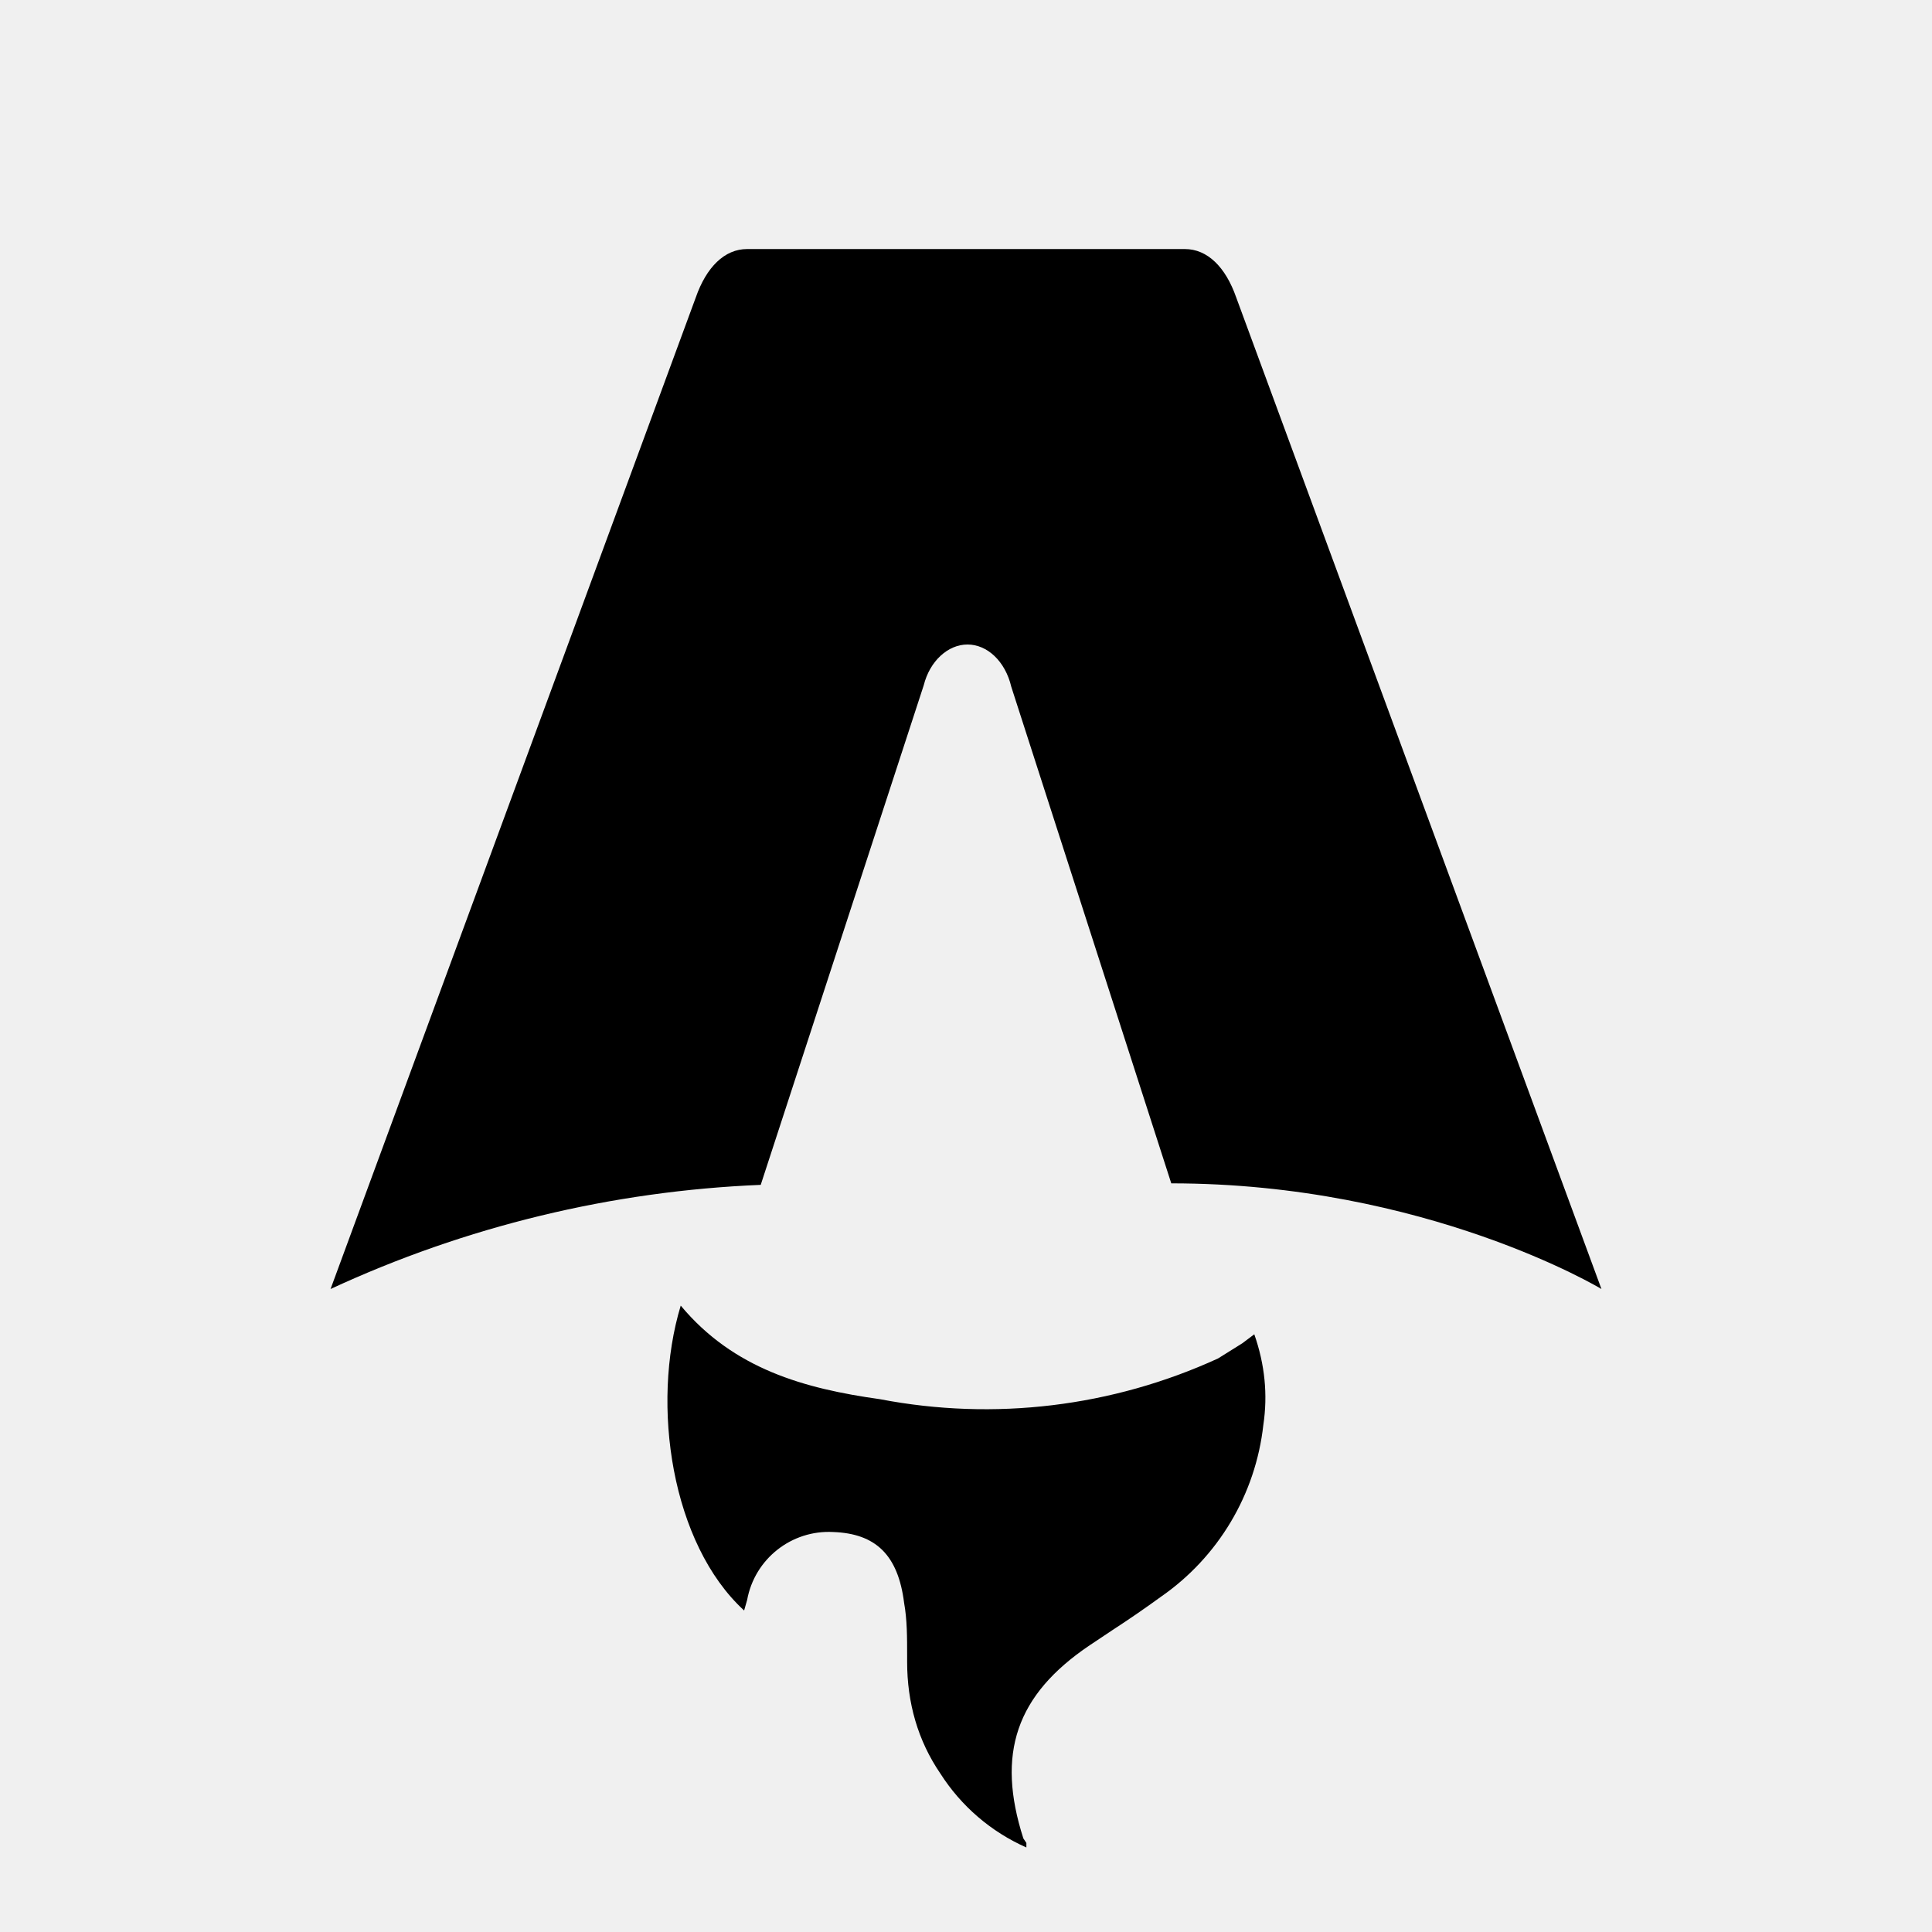
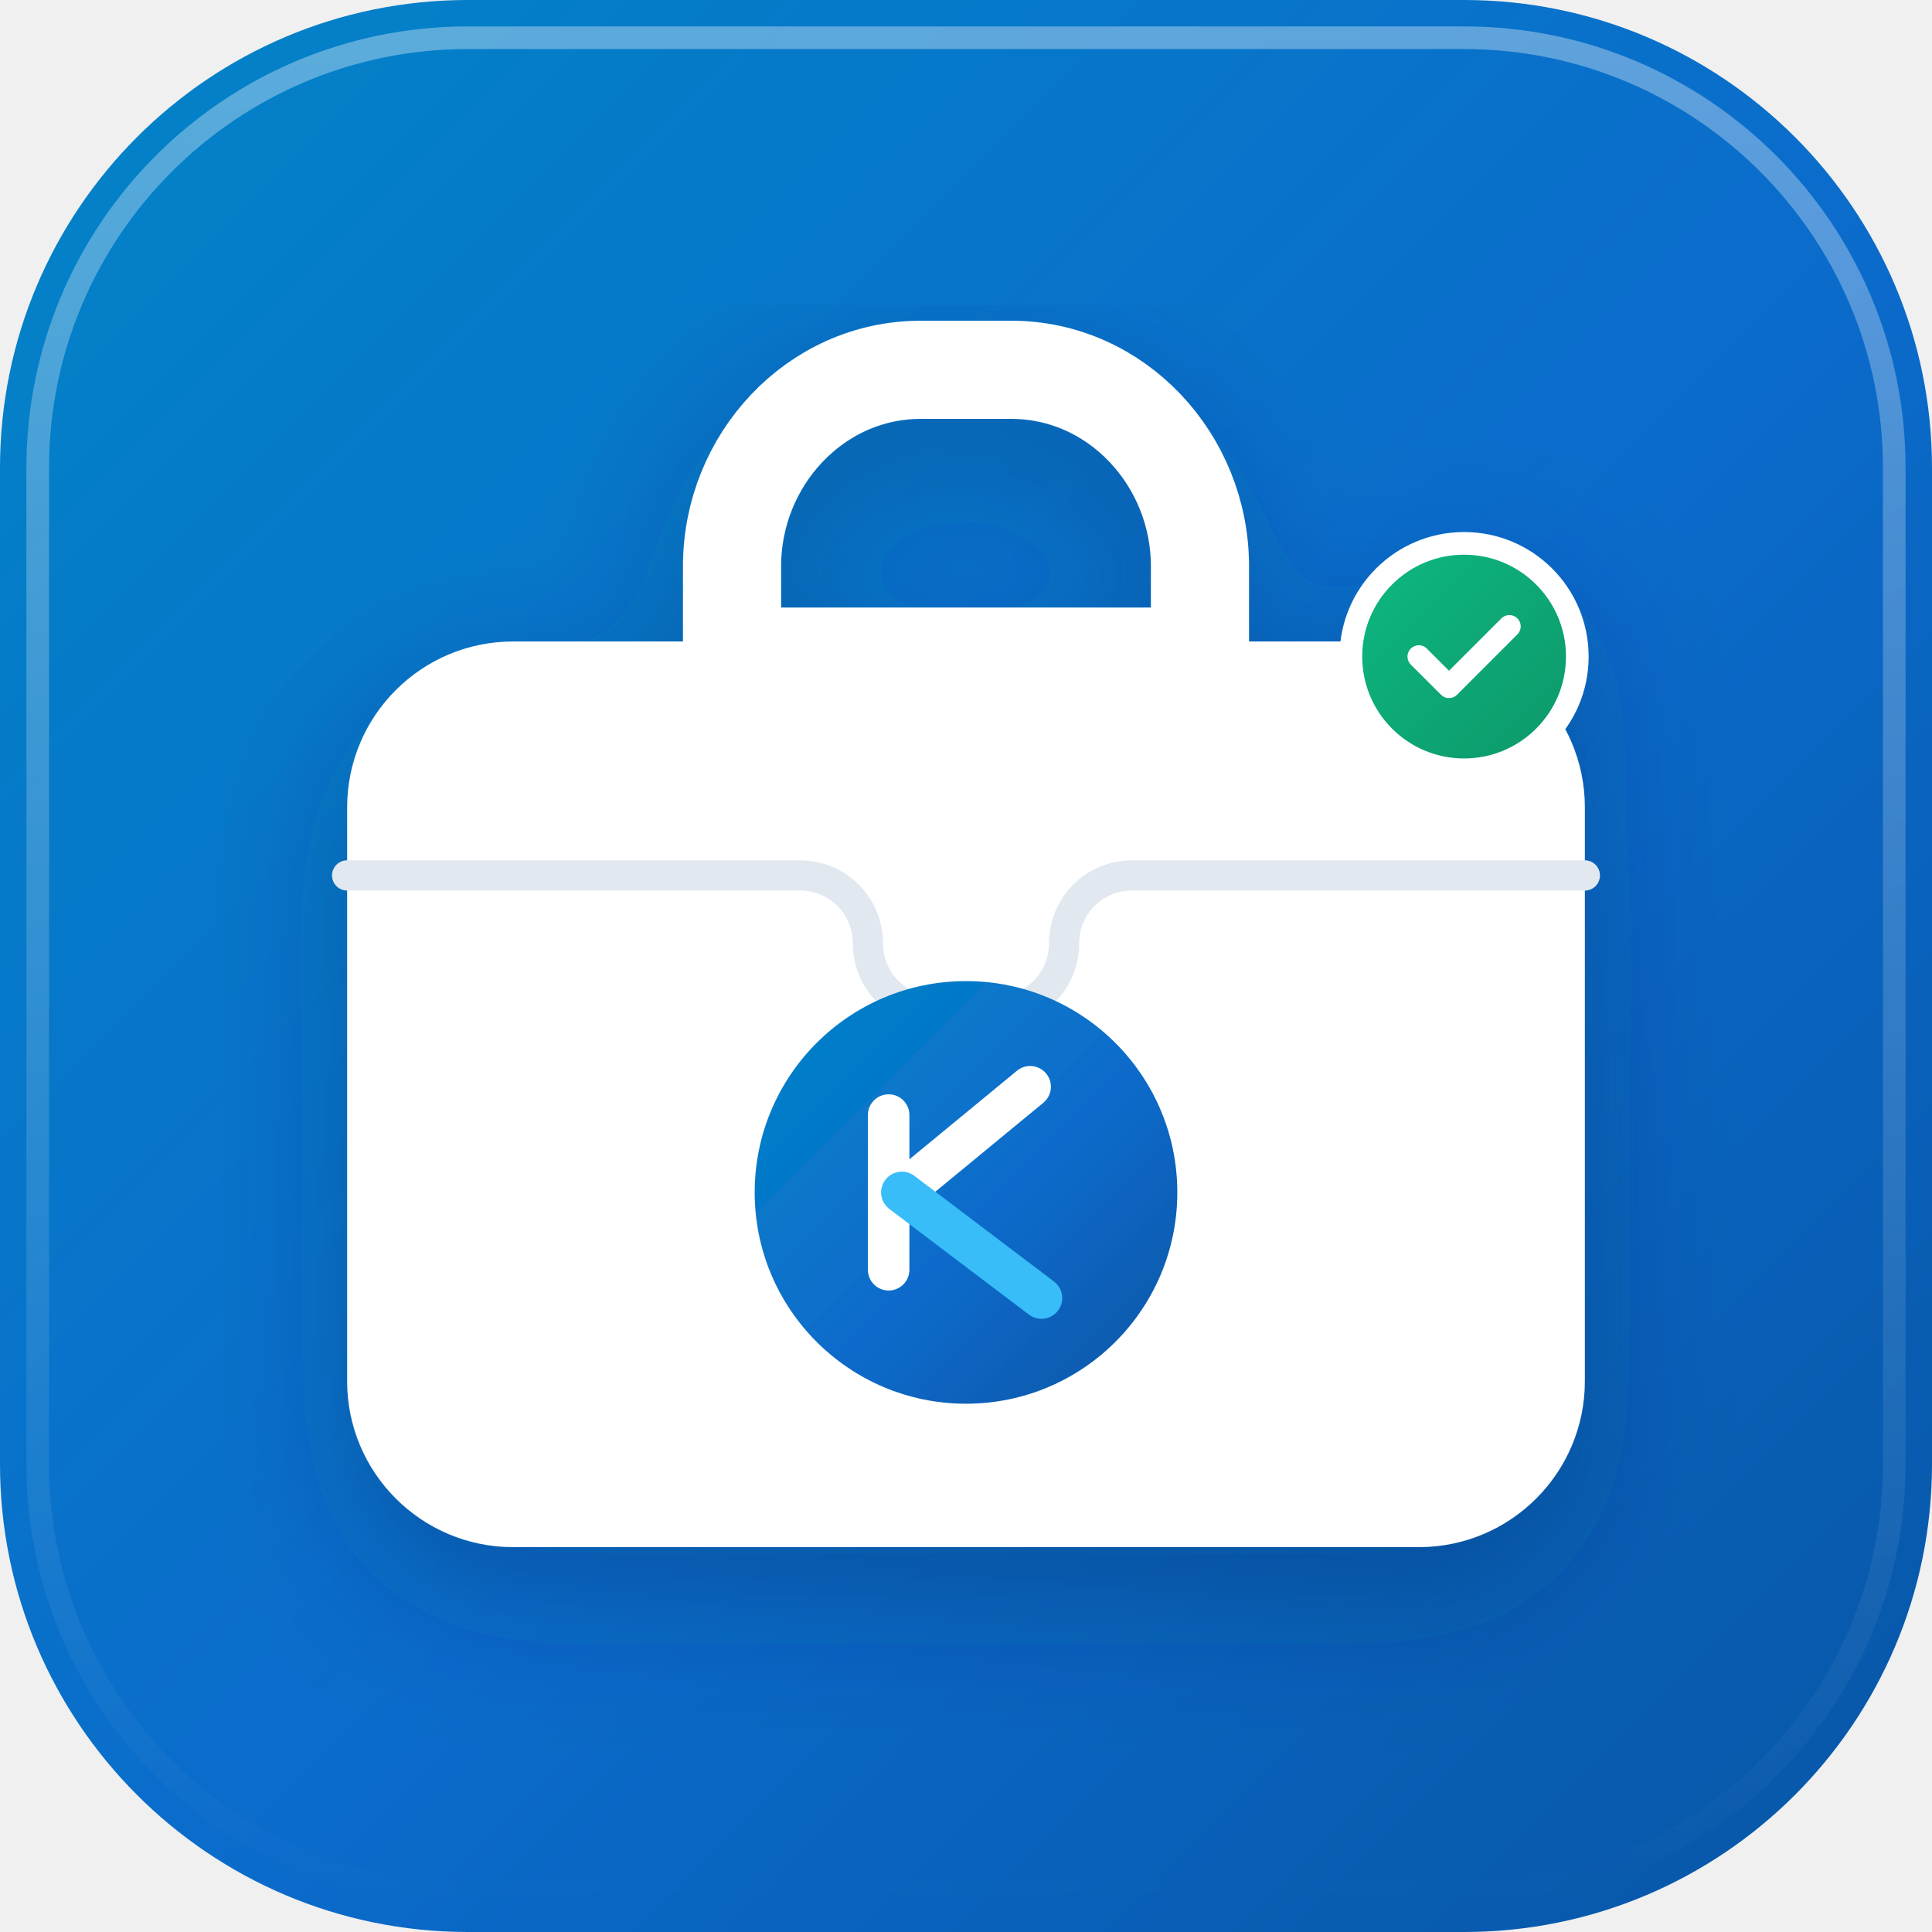
- <svg xmlns="http://www.w3.org/2000/svg" fill="none" viewBox="0 0 128 128">
-   <path d="M50.4 78.5a75.1 75.1 0 0 0-28.5 6.9l24.2-65.7c.7-2 1.9-3.2 3.4-3.2h29c1.5 0 2.7 1.2 3.4 3.2l24.2 65.7s-11.6-7-28.5-7L67 45.5c-.4-1.7-1.6-2.8-2.9-2.8-1.3 0-2.5 1.1-2.9 2.7L50.4 78.5Zm-1.1 28.2Zm-4.2-20.2c-2 6.6-.6 15.8 4.2 20.2a17.5 17.5 0 0 1 .2-.7 5.5 5.5 0 0 1 5.7-4.5c2.8.1 4.3 1.5 4.7 4.7.2 1.1.2 2.3.2 3.5v.4c0 2.7.7 5.2 2.2 7.4a13 13 0 0 0 5.7 4.9v-.3l-.2-.3c-1.8-5.6-.5-9.5 4.4-12.8l1.5-1a73 73 0 0 0 3.2-2.2 16 16 0 0 0 6.8-11.4c.3-2 .1-4-.6-6l-.8.6-1.6 1a37 37 0 0 1-22.4 2.7c-5-.7-9.7-2-13.2-6.2Z" />
-   <style>
-         path { fill: #000; }
-         @media (prefers-color-scheme: dark) {
-             path { fill: #FFF; }
-         }
-     </style>
+ <svg xmlns="http://www.w3.org/2000/svg" viewBox="0 0 512 512">
+   <defs>
+     <linearGradient id="primaryBg" x1="0%" y1="0%" x2="100%" y2="100%">
+       <stop offset="0%" stop-color="#0284c7" />
+       <stop offset="55%" stop-color="#0b6bcb" />
+       <stop offset="100%" stop-color="#0755a5" />
+     </linearGradient>
+     <linearGradient id="accentGrad" x1="0%" y1="0%" x2="100%" y2="100%">
+       <stop offset="0%" stop-color="#10b981" />
+       <stop offset="100%" stop-color="#059669" />
+     </linearGradient>
+     <linearGradient id="innerGlow" x1="0%" y1="0%" x2="0%" y2="100%">
+       <stop offset="0%" stop-color="#ffffff" stop-opacity="0.35" />
+       <stop offset="100%" stop-color="#ffffff" stop-opacity="0" />
+     </linearGradient>
+     <filter id="dropShadow" x="-10%" y="-10%" width="130%" height="130%">
+       <feDropShadow dx="0" dy="14" stdDeviation="18" flood-color="#072d5c" flood-opacity="0.3" />
+     </filter>
+   </defs>
+   <rect width="512" height="512" rx="124" fill="url(#primaryBg)" />
+   <rect x="10" y="10" width="492" height="492" rx="114" fill="none" stroke="url(#innerGlow)" stroke-width="6" />
+   <g filter="url(#dropShadow)">
+     <path d="M194 150 C194 122 216 98 244 98 L268 98 C296 98 318 122 318 150 L318 174 L194 174 Z" fill="none" stroke="#ffffff" stroke-width="26" stroke-linecap="round" stroke-linejoin="round" />
+     <rect x="92" y="170" width="328" height="240" rx="44" fill="#ffffff" />
+     <path d="M92 232 L212 232 C222 232 230 240 230 250 C230 260 238 268 248 268 L264 268 C274 268 282 260 282 250 C282 240 290 232 300 232 L420 232" fill="none" stroke="#e2e8f0" stroke-width="8" stroke-linecap="round" />
+     <circle cx="256" cy="316" r="56" fill="url(#primaryBg)" />
+     <rect x="230" y="290" width="11" height="52" rx="5.5" fill="#ffffff" />
+     <path d="M239 316 L273 288" stroke="#ffffff" stroke-width="11" stroke-linecap="round" />
+     <path d="M239 316 L276 344" stroke="#38bdf8" stroke-width="11" stroke-linecap="round" />
+     <circle cx="388" cy="174" r="30" fill="url(#accentGrad)" stroke="#ffffff" stroke-width="6" />
+     <path d="M376 174 L384 182 L400 166" fill="none" stroke="#ffffff" stroke-width="6" stroke-linecap="round" stroke-linejoin="round" />
+   </g>
</svg>
